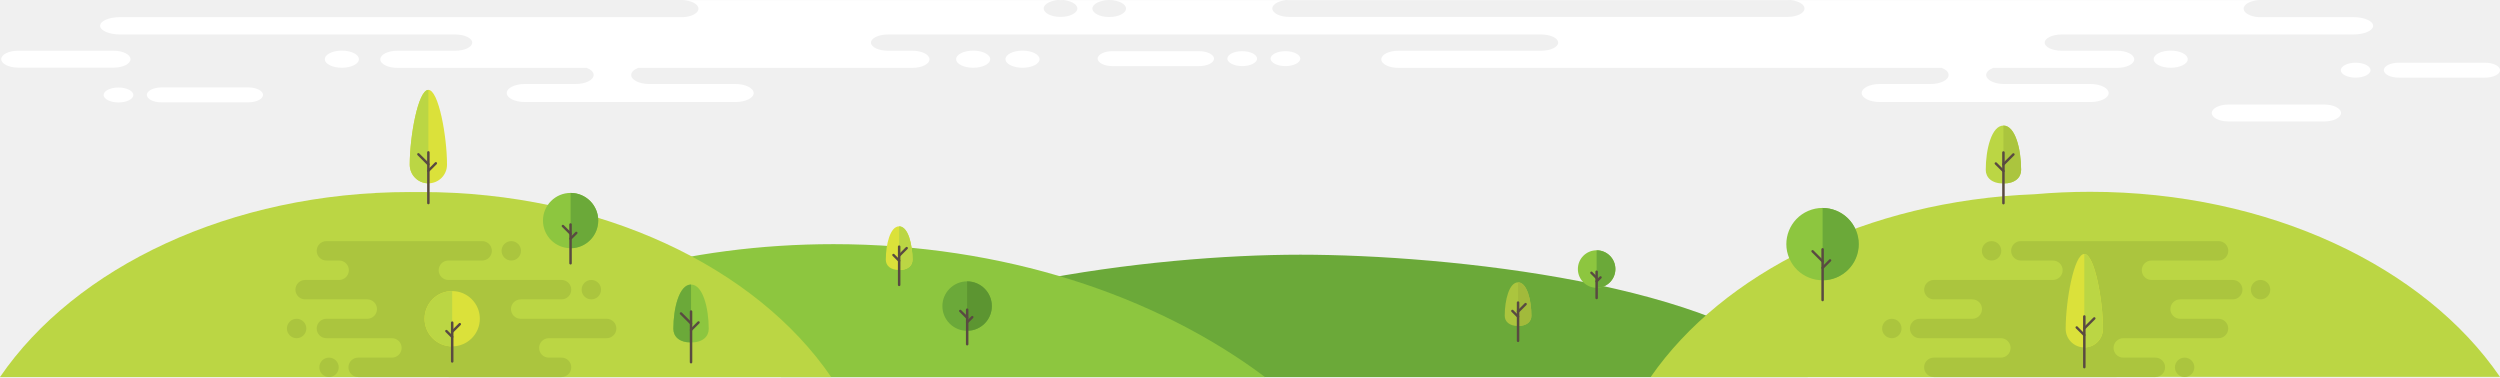
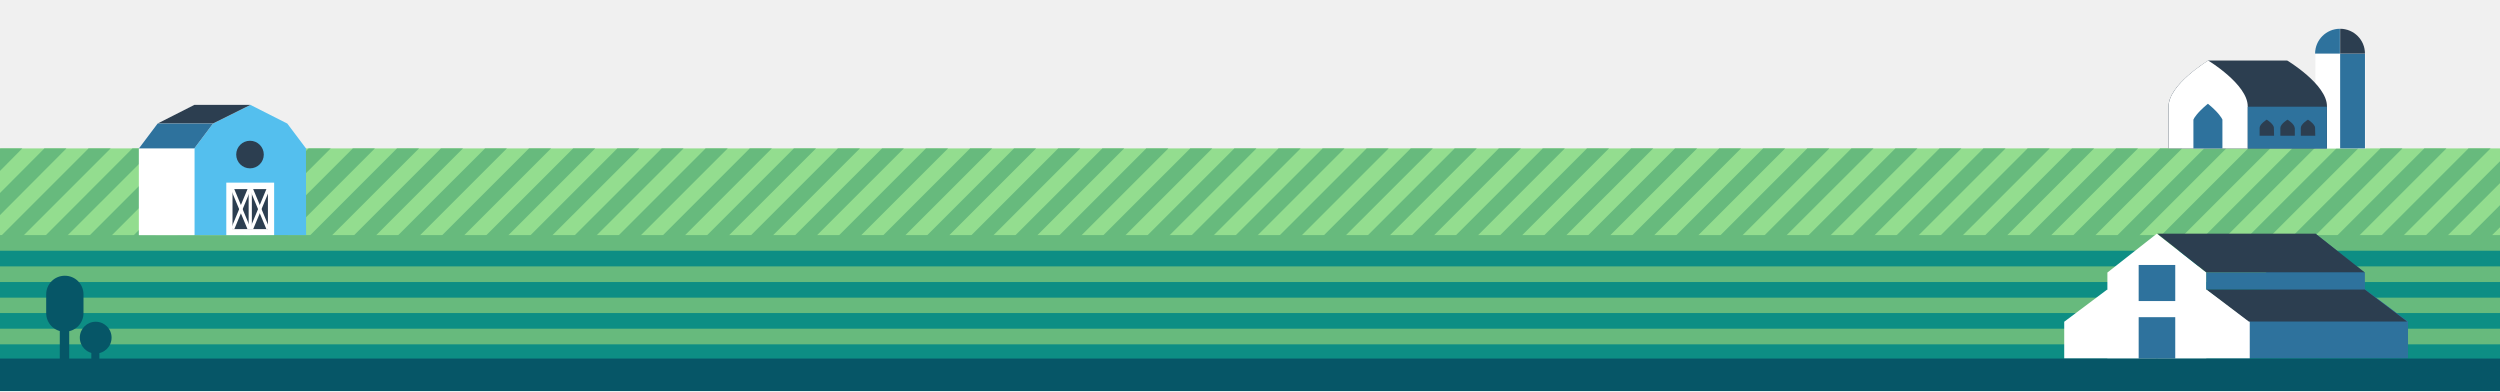
- <svg xmlns="http://www.w3.org/2000/svg" viewBox="0 0 4197.284 633.007" style="background: #f2f2f2" version="1.1">
-   <path d="m 1311.3,633.007 h 1723.8 c -138.1,-155.7 -602.9,-205.4 -851.9,-205.4 -249,0 -673.6,52.8 -871.9,205.4 z" fill="#6ba939" id="path584" />
-   <path d="m 2571.1,530.107 c 0,-26 -7.4,-56.1 -22.4,-56.1 -15,0 -22.4,30.1 -22.4,56.1 0,9.5 7.4,17.2 22.4,17.2 15,0 22.4,-7.7 22.4,-17.2 z" fill="#abc53e" id="path586" />
-   <path d="m 2571.1,530.107 c 0,-26 -7.4,-56.1 -22.4,-56.1 v 73.3 c 15,0 22.4,-7.7 22.4,-17.2 z" fill="#a2ba3b" id="path588" />
-   <path d="m 2548.7,574.307 c -1.1,0 -2.1,-0.9 -2.1,-2.1 v -64.2 c 0,-1.1 0.9,-2.1 2.1,-2.1 1.2,0 2.1,0.9 2.1,2.1 v 64.2 c 0,1.2 -0.9,2.1 -2.1,2.1 z" fill="#594a41" id="path590" />
-   <path d="m 2548.7,533.607 c -0.5,0 -1.1,-0.2 -1.5,-0.6 l -9.5,-9.5 c -0.8,-0.8 -0.8,-2.1 0,-2.9 0.8,-0.8 2.1,-0.8 2.9,0 l 9.5,9.5 c 0.8,0.8 0.8,2.1 0,2.9 -0.3,0.4 -0.9,0.6 -1.4,0.6 z" fill="#594a41" id="path592" />
-   <path d="m 2548.7,525.307 c -0.5,0 -1.1,-0.2 -1.5,-0.6 -0.8,-0.8 -0.8,-2.1 0,-2.9 l 12.7,-12.7 c 0.8,-0.8 2.1,-0.8 2.9,0 0.8,0.8 0.8,2.1 0,2.9 l -12.7,12.7 c -0.3,0.4 -0.9,0.6 -1.4,0.6 z" fill="#594a41" id="path594" />
-   <path d="m 3553.7,633.007 v -0.3 h 643.5 c -125.9,-184.1 -386.8,-310.7 -688.2,-310.7 -31.5,0 -62.6,1.4 -93.1,4.1 -282.1,10.9 -523.8,132.8 -644.6,306.9 z" fill="#bbd644" id="path596" />
-   <path d="m 753.4,633.007 h 1370.5 c -183.6,-137.6 -440.4,-223.1 -724.6,-223.1 -245.6,0 -470.7,63.9 -645.9,170.1 z" fill="#8dc63f" id="path598" />
-   <path d="m 1665.2,513.907 c 0,22.9 -18.6,41.5 -41.5,41.5 -22.9,0 -41.5,-18.6 -41.5,-41.5 0,-22.9 18.6,-41.5 41.5,-41.5 23,0 41.5,18.6 41.5,41.5 z" fill="#6ba939" id="path600" />
-   <path d="m 1665.2,513.907 c 0,-22.9 -18.6,-41.5 -41.5,-41.5 v 82.9 c 23,0 41.5,-18.5 41.5,-41.4 z" fill="#5c9531" id="path602" />
-   <path d="m 1623.8,580.007 c -1.1,0 -2.1,-0.9 -2.1,-2.1 v -58 c 0,-1.1 0.9,-2.1 2.1,-2.1 1.1,0 2.1,0.9 2.1,2.1 v 58 c 0,1.2 -1,2.1 -2.1,2.1 z" fill="#594a41" id="path604" />
-   <path d="m 1623.8,543.107 c -0.5,0 -1.1,-0.2 -1.5,-0.6 -0.8,-0.8 -0.8,-2.1 0,-2.9 l 8.6,-8.6 c 0.8,-0.8 2.1,-0.8 2.9,0 0.8,0.8 0.8,2.1 0,2.9 l -8.6,8.6 c -0.4,0.4 -0.9,0.6 -1.4,0.6 z" fill="#594a41" id="path606" />
-   <path d="m 1623.8,535.607 c -0.5,0 -1.1,-0.2 -1.5,-0.6 l -11.5,-11.5 c -0.8,-0.8 -0.8,-2.1 0,-2.9 0.8,-0.8 2.1,-0.8 2.9,0 l 11.5,11.5 c 0.8,0.8 0.8,2.1 0,2.9 -0.4,0.4 -0.9,0.6 -1.4,0.6 z" fill="#594a41" id="path608" />
-   <path d="m 1532,436.107 c 0,-26 -7.4,-56.1 -22.4,-56.1 -15,0 -22.4,30.1 -22.4,56.1 0,9.5 7.4,17.2 22.4,17.2 15,0.1 22.4,-7.6 22.4,-17.2 z" fill="#dbe13a" id="path610" />
-   <path d="m 1532,436.107 c 0,-26 -7.4,-56.1 -22.4,-56.1 v 73.3 c 15,0.1 22.4,-7.6 22.4,-17.2 z" fill="#bbd644" id="path612" />
-   <path d="m 1509.6,480.407 c -1.1,0 -2.1,-0.9 -2.1,-2.1 v -64.2 c 0,-1.1 0.9,-2.1 2.1,-2.1 1.1,0 2.1,0.9 2.1,2.1 v 64.2 c 0,1.2 -0.9,2.1 -2.1,2.1 z" fill="#594a41" id="path614" />
-   <path d="m 1509.6,439.707 c -0.5,0 -1.1,-0.2 -1.5,-0.6 l -9.5,-9.5 c -0.8,-0.8 -0.8,-2.1 0,-2.9 0.8,-0.8 2.1,-0.8 2.9,0 l 9.5,9.5 c 0.8,0.8 0.8,2.1 0,2.9 -0.3,0.4 -0.8,0.6 -1.4,0.6 z" fill="#594a41" id="path616" />
-   <path d="m 1509.6,431.307 c -0.5,0 -1.1,-0.2 -1.5,-0.6 -0.8,-0.8 -0.8,-2.1 0,-2.9 l 12.7,-12.7 c 0.8,-0.8 2.1,-0.8 2.9,0 0.8,0.8 0.8,2.1 0,2.9 l -12.7,12.7 c -0.3,0.4 -0.8,0.6 -1.4,0.6 z" fill="#594a41" id="path618" />
-   <path d="m 707.5,322.407 c -3.2,0 -6.4,0 -9.6,0.1 -3.2,0 -6.4,-0.1 -9.6,-0.1 -301.6,0 -562.4,126.5 -688.3,310.6 h 653.3 88.9 653.3 c -125.8,-184.1 -386.6,-310.6 -688,-310.6 z" fill="#bbd644" id="path620" />
-   <g fill="#abc53e" id="g642" transform="translate(0,150.9074)">
-     <path d="m 992.8,351.7 c 9,0 16.3,-7.3 16.3,-16.3 0,-9 -7.3,-16.3 -16.3,-16.3 -9,0 -16.3,7.3 -16.3,16.3 0,9 7.3,16.3 16.3,16.3 z" id="path622" />
-     <path d="m 858.4,286.5 c 9,0 16.3,-7.3 16.3,-16.3 0,-9 -7.3,-16.3 -16.3,-16.3 -9,0 -16.3,7.3 -16.3,16.3 0,9 7.3,16.3 16.3,16.3 z" id="path624" />
-     <path d="M 1018.5,384.3 H 874.2 c -9,0 -16.3,-7.3 -16.3,-16.3 0,-9 7.3,-16.3 16.3,-16.3 h 68.6 c 9,0 16.3,-7.3 16.3,-16.3 0,-9 -7.3,-16.3 -16.3,-16.3 h -190 c -9,0 -16.3,-7.3 -16.3,-16.3 0,-9 7.3,-16.3 16.3,-16.3 h 56.7 c 9,0 16.3,-7.3 16.3,-16.3 0,-9 -7.3,-16.3 -16.3,-16.3 H 667.5 548 c -9,0 -16.3,7.3 -16.3,16.3 0,9 7.3,16.3 16.3,16.3 h 21.4 c 9,0 16.3,7.3 16.3,16.3 0,9 -7.3,16.3 -16.3,16.3 h -57.1 c -9,0 -16.3,7.3 -16.3,16.3 0,9 7.3,16.3 16.3,16.3 h 104.3 c 9,0 16.3,7.3 16.3,16.3 0,9 -7.3,16.3 -16.3,16.3 H 548 c -9,0 -16.3,7.3 -16.3,16.3 0,9 7.3,16.3 16.3,16.3 h 110 c 9,0 16.3,7.3 16.3,16.3 0,9 -7.3,16.3 -16.3,16.3 h -56.7 c -9,0 -16.3,7.3 -16.3,16.3 0,9 7.3,16.3 16.3,16.3 h 52 289.5 c 9,0 16.3,-7.3 16.3,-16.3 0,-9 -7.3,-16.3 -16.3,-16.3 h -21.4 c -9,0 -16.3,-7.3 -16.3,-16.3 0,-9 7.3,-16.3 16.3,-16.3 h 97.1 c 9,0 16.3,-7.3 16.3,-16.3 0,-9 -7.3,-16.3 -16.3,-16.3 z" id="path626" />
-     <path d="m 498,384.3 c -9,0 -16.3,7.3 -16.3,16.3 0,9 7.3,16.3 16.3,16.3 9,0 16.3,-7.3 16.3,-16.3 0,-9 -7.3,-16.3 -16.3,-16.3 z" id="path628" />
-     <path d="m 552.4,449.5 c -9,0 -16.3,7.3 -16.3,16.3 0,9 7.3,16.3 16.3,16.3 9,0 16.3,-7.3 16.3,-16.3 0,-9 -7.3,-16.3 -16.3,-16.3 z" id="path630" />
-     <path d="m 3343.7,286.5 c 9,0 16.3,-7.3 16.3,-16.3 0,-9 -7.3,-16.3 -16.3,-16.3 -9,0 -16.3,7.3 -16.3,16.3 0,9.1 7.2,16.3 16.3,16.3 z" id="path632" />
-     <path d="m 3176.2,384.3 c -9,0 -16.3,7.3 -16.3,16.3 0,9 7.3,16.3 16.3,16.3 9,0 16.3,-7.3 16.3,-16.3 0,-9 -7.3,-16.3 -16.3,-16.3 z" id="path634" />
-     <path d="m 3795.3,319.1 c -9,0 -16.3,7.3 -16.3,16.3 0,9 7.3,16.3 16.3,16.3 9,0 16.3,-7.3 16.3,-16.3 0,-9 -7.3,-16.3 -16.3,-16.3 z" id="path636" />
-     <path d="m 3667.8,449.5 c -9,0 -16.3,7.3 -16.3,16.3 0,9 7.3,16.3 16.3,16.3 9,0 16.3,-7.3 16.3,-16.3 0,-9 -7.3,-16.3 -16.3,-16.3 z" id="path638" />
-     <path d="m 3748.6,319.1 h -136.4 c -9,0 -16.3,-7.3 -16.3,-16.3 0,-9 7.3,-16.3 16.3,-16.3 h 112.6 c 9,0 16.3,-7.3 16.3,-16.3 0,-9 -7.3,-16.3 -16.3,-16.3 h -171.1 -45.9 -115 c -9,0 -16.3,7.3 -16.3,16.3 0,9 7.3,16.3 16.3,16.3 h 53.9 c 9,0 16.3,7.3 16.3,16.3 0,9 -7.3,16.3 -16.3,16.3 h -199.9 c -9,0 -16.3,7.3 -16.3,16.3 0,9 7.3,16.3 16.3,16.3 h 64.5 c 9,0 16.3,7.3 16.3,16.3 0,9 -7.3,16.3 -16.3,16.3 h -88.4 c -9,0 -16.3,7.3 -16.3,16.3 0,9 7.3,16.3 16.3,16.3 h 136.4 c 9,0 16.3,7.3 16.3,16.3 0,9 -7.3,16.3 -16.3,16.3 h -112.6 c -9,0 -16.3,7.3 -16.3,16.3 0,9 7.3,16.3 16.3,16.3 h 261.1 45.9 65 c 9,0 16.3,-7.3 16.3,-16.3 0,-9 -7.3,-16.3 -16.3,-16.3 h -53.9 c -9,0 -16.3,-7.3 -16.3,-16.3 0,-9 7.3,-16.3 16.3,-16.3 h 159.9 c 9,0 16.3,-7.3 16.3,-16.3 0,-9 -7.3,-16.3 -16.3,-16.3 h -64.5 c -9,0 -16.3,-7.3 -16.3,-16.3 0,-9 7.3,-16.3 16.3,-16.3 h 88.4 c 9,0 16.3,-7.3 16.3,-16.3 0,-9 -7.3,-16.3 -16.3,-16.3 z" id="path640" />
-   </g>
-   <circle cx="2650.482" cy="1582.855" fill="#8dc63f" transform="rotate(-23.21665)" id="ellipse644" r="60.699" style="stroke-width:1" />
-   <path d="m 3120.7,409.907 c 0,-33.5 -27.2,-60.7 -60.7,-60.7 v 121.4 c 33.5,0 60.7,-27.2 60.7,-60.7 z" fill="#6ba939" id="path646" />
-   <path d="m 3060,505.807 c -1.1,0 -2.1,-0.9 -2.1,-2.1 v -85.1 c 0,-1.1 0.9,-2.1 2.1,-2.1 1.1,0 2.1,0.9 2.1,2.1 v 85.1 c -0.1,1.2 -1,2.1 -2.1,2.1 z" fill="#594a41" id="path648" />
-   <path d="m 3060,451.807 c -0.5,0 -1.1,-0.2 -1.5,-0.6 -0.8,-0.8 -0.8,-2.1 0,-2.9 l 12.6,-12.6 c 0.8,-0.8 2.1,-0.8 2.9,0 0.8,0.8 0.8,2.1 0,2.9 l -12.7,12.7 c -0.3,0.3 -0.8,0.5 -1.3,0.5 z" fill="#594a41" id="path650" />
-   <path d="m 3060,440.707 c -0.5,0 -1.1,-0.2 -1.5,-0.6 l -16.8,-16.8 c -0.8,-0.8 -0.8,-2.1 0,-2.9 0.8,-0.8 2.1,-0.8 2.9,0 l 16.8,16.8 c 0.8,0.8 0.8,2.1 0,2.9 -0.4,0.4 -0.9,0.6 -1.4,0.6 z" fill="#594a41" id="path652" />
-   <path d="m 1004.4,370.307 c 0,25.7 -20.8,46.4 -46.4,46.4 -25.7,0 -46.4,-20.8 -46.4,-46.4 0,-25.7 20.8,-46.4 46.4,-46.4 25.6,-0.1 46.4,20.7 46.4,46.4 z" fill="#8dc63f" id="path654" />
-   <path d="m 1004.4,370.307 c 0,-25.7 -20.8,-46.4 -46.4,-46.4 v 92.9 c 25.6,-0.1 46.4,-20.9 46.4,-46.5 z" fill="#6ba939" id="path656" />
-   <path d="m 957.9,444.107 c -1.1,0 -2.1,-0.9 -2.1,-2.1 v -65.1 c 0,-1.1 0.9,-2.1 2.1,-2.1 1.1,0 2.1,0.9 2.1,2.1 v 65.1 c 0,1.2 -0.9,2.1 -2.1,2.1 z" fill="#594a41" id="path658" />
-   <path d="m 957.9,402.807 c -0.5,0 -1.1,-0.2 -1.5,-0.6 -0.8,-0.8 -0.8,-2.1 0,-2.9 l 9.7,-9.7 c 0.8,-0.8 2.1,-0.8 2.9,0 0.8,0.8 0.8,2.1 0,2.9 l -9.7,9.7 c -0.3,0.4 -0.9,0.6 -1.4,0.6 z" fill="#594a41" id="path660" />
-   <path d="m 957.9,394.307 c -0.5,0 -1.1,-0.2 -1.5,-0.6 l -12.8,-12.8 c -0.8,-0.8 -0.8,-2.1 0,-2.9 0.8,-0.8 2.1,-0.8 2.9,0 l 12.8,12.8 c 0.8,0.8 0.8,2.1 0,2.9 -0.3,0.4 -0.9,0.6 -1.4,0.6 z" fill="#594a41" id="path662" />
-   <path d="m 712.8,535.107 c 0,25.7 20.8,46.4 46.4,46.4 25.7,0 46.4,-20.8 46.4,-46.4 0,-25.6 -20.8,-46.4 -46.4,-46.4 -25.6,-0.1 -46.4,20.7 -46.4,46.4 z" fill="#dbe13a" id="path664" />
-   <path d="m 712.8,535.107 c 0,-25.7 20.8,-46.4 46.4,-46.4 v 92.9 c -25.6,-0.1 -46.4,-20.9 -46.4,-46.5 z" fill="#bbd644" id="path666" />
-   <path d="m 759.2,608.907 c -1.1,0 -2.1,-0.9 -2.1,-2.1 v -65.1 c 0,-1.1 0.9,-2.1 2.1,-2.1 1.1,0 2.1,0.9 2.1,2.1 v 65.2 c 0,1.1 -0.9,2 -2.1,2 z" fill="#594a41" id="path668" />
-   <path d="m 759.2,567.607 c -0.5,0 -1.1,-0.2 -1.5,-0.6 l -9.7,-9.7 c -0.8,-0.8 -0.8,-2.1 0,-2.9 0.8,-0.8 2.1,-0.8 2.9,0 l 9.7,9.7 c 0.8,0.8 0.8,2.1 0,2.9 -0.3,0.4 -0.8,0.6 -1.4,0.6 z" fill="#594a41" id="path670" />
-   <path d="m 759.2,559.107 c -0.5,0 -1.1,-0.2 -1.5,-0.6 -0.8,-0.8 -0.8,-2.1 0,-2.9 l 12.8,-12.8 c 0.8,-0.8 2.1,-0.8 2.9,0 0.8,0.8 0.8,2.1 0,2.9 l -12.8,12.8 c -0.3,0.4 -0.8,0.6 -1.4,0.6 z" fill="#594a41" id="path672" />
-   <path d="m 2712.1,451.707 c 0,17.4 -14.1,31.5 -31.5,31.5 -17.4,0 -31.5,-14.1 -31.5,-31.5 0,-17.4 14.1,-31.5 31.5,-31.5 17.4,0 31.5,14.1 31.5,31.5 z" fill="#8dc63f" id="path674" />
-   <path d="m 2712.1,451.707 c 0,-17.4 -14.1,-31.5 -31.5,-31.5 v 63 c 17.4,0 31.5,-14.1 31.5,-31.5 z" fill="#6ba939" id="path676" />
-   <path d="m 2680.6,502.407 c -1.1,0 -2.1,-0.9 -2.1,-2.1 v -44.1 c 0,-1.1 0.9,-2.1 2.1,-2.1 1.1,0 2.1,0.9 2.1,2.1 v 44.1 c 0,1.2 -0.9,2.1 -2.1,2.1 z" fill="#594a41" id="path678" />
-   <path d="m 2680.6,474.407 c -0.5,0 -1.1,-0.2 -1.5,-0.6 -0.8,-0.8 -0.8,-2.1 0,-2.9 l 6.6,-6.6 c 0.8,-0.8 2.1,-0.8 2.9,0 0.8,0.8 0.8,2.1 0,2.9 l -6.6,6.6 c -0.3,0.4 -0.8,0.6 -1.4,0.6 z" fill="#594a41" id="path680" />
-   <path d="m 2680.6,468.707 c -0.5,0 -1.1,-0.2 -1.5,-0.6 l -8.7,-8.7 c -0.8,-0.8 -0.8,-2.1 0,-2.9 0.8,-0.8 2.1,-0.8 2.9,0 l 8.7,8.7 c 0.8,0.8 0.8,2.1 0,2.9 -0.3,0.4 -0.8,0.6 -1.4,0.6 z" fill="#594a41" id="path682" />
-   <path d="m 3530.7,552.007 c 0,-47.2 -14,-125.6 -31.3,-125.6 -17.3,0 -31.3,78.4 -31.3,125.6 0,17.3 14,31.3 31.3,31.3 17.3,0 31.3,-14 31.3,-31.3 z" fill="#dbe13a" id="path684" />
-   <path d="m 3530.7,552.007 c 0,-47.2 -14,-125.6 -31.3,-125.6 v 156.9 c 17.2,0 31.3,-14 31.3,-31.3 z" fill="#bbd644" id="path686" />
-   <path d="m 3499.4,618.507 c -1.1,0 -2.1,-0.9 -2.1,-2.1 v -85.1 c 0,-1.1 0.9,-2.1 2.1,-2.1 1.2,0 2.1,0.9 2.1,2.1 v 85.1 c -0.1,1.2 -1,2.1 -2.1,2.1 z" fill="#594a41" id="path688" />
-   <path d="m 3499.4,564.507 c -0.5,0 -1.1,-0.2 -1.5,-0.6 l -12.7,-12.7 c -0.8,-0.8 -0.8,-2.1 0,-2.9 0.8,-0.8 2.1,-0.8 2.9,0 l 12.6,12.7 c 0.8,0.8 0.8,2.1 0,2.9 -0.3,0.4 -0.8,0.6 -1.3,0.6 z" fill="#594a41" id="path690" />
-   <path d="m 3499.4,553.407 c -0.5,0 -1.1,-0.2 -1.5,-0.6 -0.8,-0.8 -0.8,-2.1 0,-2.9 l 16.8,-16.8 c 0.8,-0.8 2.1,-0.8 2.9,0 0.8,0.8 0.8,2.1 0,2.9 l -16.8,16.8 c -0.4,0.4 -0.9,0.6 -1.4,0.6 z" fill="#594a41" id="path692" />
-   <path d="m 687.9,276.507 c 0,-47.2 14,-125.6 31.3,-125.6 17.3,0 31.3,78.4 31.3,125.6 0,17.3 -14,31.3 -31.3,31.3 -17.3,0 -31.3,-14 -31.3,-31.3 z" fill="#dbe13a" id="path694" />
-   <path d="m 687.9,276.507 c 0,-47.2 14,-125.6 31.3,-125.6 v 156.9 c -17.3,0 -31.3,-14 -31.3,-31.3 z" fill="#bbd644" id="path696" />
-   <path d="m 719.2,343.007 c -1.1,0 -2.1,-0.9 -2.1,-2.1 v -85.1 c 0,-1.1 0.9,-2.1 2.1,-2.1 1.1,0 2.1,0.9 2.1,2.1 v 85.1 c 0,1.1 -0.9,2.1 -2.1,2.1 z" fill="#594a41" id="path698" />
-   <path d="m 719.2,288.907 c -0.5,0 -1.1,-0.2 -1.5,-0.6 -0.8,-0.8 -0.8,-2.1 0,-2.9 l 12.6,-12.7 c 0.8,-0.8 2.1,-0.8 2.9,0 0.8,0.8 0.8,2.1 0,2.9 l -12.6,12.6 c -0.3,0.5 -0.9,0.7 -1.4,0.7 z" fill="#594a41" id="path700" />
-   <path d="m 719.2,277.907 c -0.5,0 -1.1,-0.2 -1.5,-0.6 l -16.7,-16.8 c -0.8,-0.8 -0.8,-2.1 0,-2.9 0.8,-0.8 2.1,-0.8 2.9,0 l 16.8,16.8 c 0.8,0.8 0.8,2.1 0,2.9 -0.4,0.4 -1,0.6 -1.5,0.6 z" fill="#594a41" id="path702" />
-   <path d="m 3393.3,285.207 c 0,-34.5 -9.8,-74.4 -29.7,-74.4 -19.9,0 -29.7,39.9 -29.7,74.4 0,12.6 9.8,22.9 29.7,22.9 19.9,-0.1 29.7,-10.3 29.7,-22.9 z" fill="#bbd644" id="path704" />
-   <path d="m 3393.3,285.207 c 0,-34.5 -9.8,-74.4 -29.7,-74.4 v 97.2 c 19.9,0 29.7,-10.2 29.7,-22.8 z" fill="#abc53e" id="path706" />
-   <path d="m 3363.6,343.207 c -1.1,0 -2.1,-0.9 -2.1,-2.1 v -85.1 c 0,-1.1 0.9,-2.1 2.1,-2.1 1.1,0 2.1,0.9 2.1,2.1 v 85.1 c 0,1.2 -1,2.1 -2.1,2.1 z" fill="#594a41" id="path708" />
-   <path d="m 3363.6,289.207 c -0.5,0 -1.1,-0.2 -1.5,-0.6 l -12.7,-12.7 c -0.8,-0.8 -0.8,-2.1 0,-2.9 0.8,-0.8 2.1,-0.8 2.9,0 l 12.7,12.7 c 0.8,0.8 0.8,2.1 0,2.9 -0.4,0.4 -0.9,0.6 -1.4,0.6 z" fill="#594a41" id="path710" />
-   <path d="m 3363.6,278.107 c -0.5,0 -1.1,-0.2 -1.5,-0.6 -0.8,-0.8 -0.8,-2.1 0,-2.9 l 16.8,-16.8 c 0.8,-0.8 2.1,-0.8 2.9,0 0.8,0.8 0.8,2.1 0,2.9 l -16.8,16.8 c -0.4,0.4 -0.9,0.6 -1.4,0.6 z" fill="#594a41" id="path712" />
-   <path d="m 1130.5,552.107 c 0,-34.5 9.8,-74.4 29.7,-74.4 19.9,0 29.7,39.9 29.7,74.4 0,12.6 -9.8,22.9 -29.7,22.9 -19.9,0 -29.7,-10.2 -29.7,-22.9 z" fill="#8dc63f" id="path714" />
-   <path d="m 1130.5,552.107 c 0,-34.5 9.8,-74.4 29.7,-74.4 v 97.2 c -19.9,0.1 -29.7,-10.1 -29.7,-22.8 z" fill="#6ba939" id="path716" />
-   <path d="m 1160.2,610.207 c -1.1,0 -2.1,-0.9 -2.1,-2.1 v -85.1 c 0,-1.1 0.9,-2.1 2.1,-2.1 1.1,0 2.1,0.9 2.1,2.1 v 85.1 c -0.1,1.2 -1,2.1 -2.1,2.1 z" fill="#594a41" id="path718" />
-   <path d="m 1160.2,556.107 c -0.5,0 -1.1,-0.2 -1.5,-0.6 -0.8,-0.8 -0.8,-2.1 0,-2.9 l 12.6,-12.7 c 0.8,-0.8 2.1,-0.8 2.9,0 0.8,0.8 0.8,2.1 0,2.9 l -12.6,12.6 c -0.4,0.5 -0.9,0.7 -1.4,0.7 z" fill="#594a41" id="path720" />
-   <path d="m 1160.2,545.107 c -0.5,0 -1.1,-0.2 -1.5,-0.6 l -16.8,-16.8 c -0.8,-0.8 -0.8,-2.1 0,-2.9 0.8,-0.8 2.1,-0.8 2.9,0 l 16.8,16.8 c 0.8,0.8 0.8,2.1 0,2.9 -0.4,0.4 -0.9,0.6 -1.4,0.6 z" fill="#594a41" id="path722" />
-   <g id="g793" fill="#ffffff" transform="matrix(3.666221,0,0,1.84361,1.660389,0)">
-     <circle id="circle773" r="7.8" cy="53.9" cx="445.2" />
-     <circle id="ellipse775" cy="53.9" cx="156.1" r="7.8" />
-     <path id="path777" d="m 993.6,46.1 c -4.3,0 -7.8,3.5 -7.8,7.8 0,4.3 3.5,7.8 7.8,7.8 4.3,0 7.8,-3.5 7.8,-7.8 0,-4.3 -3.5,-7.8 -7.8,-7.8 z" />
-     <path id="path779" d="m 467.8,46.1 c -4.3,0 -7.8,3.5 -7.8,7.8 0,4.3 3.5,7.8 7.8,7.8 4.3,0 7.8,-3.5 7.8,-7.8 0,-4.3 -3.5,-7.8 -7.8,-7.8 z" />
-     <path id="path781" d="m 1012.4,102.9 c 0,-4.2 3.4,-7.7 7.7,-7.7 h 43.8 c 4.2,0 7.7,3.4 7.7,7.7 0,4.2 -3.4,7.7 -7.7,7.7 H 1020 c -4.2,0 -7.6,-3.5 -7.6,-7.7 z" />
-     <path id="path783" d="m 0.1,53.9 c 0,-4.2 3.4,-7.7 7.7,-7.7 h 43.8 c 4.2,0 7.7,3.4 7.7,7.7 0,4.2 -3.4,7.7 -7.7,7.7 H 7.8 C 3.6,61.5 0.1,58.1 0.1,53.9 Z" />
-     <path id="path785" d="m 66.8,86.4 c 0,-3.8 3.1,-6.8 6.8,-6.8 h 39.6 c 3.8,0 6.8,3.1 6.8,6.8 0,3.8 -3.1,6.8 -6.8,6.8 H 73.6 c -3.8,0.1 -6.8,-3 -6.8,-6.8 z m -13,6.9 c 3.8,0 6.8,-3.1 6.8,-6.8 0,-3.8 -3.1,-6.8 -6.8,-6.8 -3.8,0 -6.8,3.1 -6.8,6.8 0,3.7 3.1,6.8 6.8,6.8 z" />
-     <path id="path787" d="m 1091.2,63.9 c 0,-3.8 3.1,-6.8 6.8,-6.8 h 39.6 c 3.8,0 6.8,3.1 6.8,6.8 0,3.8 -3.1,6.8 -6.8,6.8 H 1098 c -3.7,0 -6.8,-3 -6.8,-6.8 z m -12.9,6.8 c 3.8,0 6.8,-3.1 6.8,-6.8 0,-3.8 -3.1,-6.8 -6.8,-6.8 -3.7,0 -6.8,3.1 -6.8,6.8 0,3.8 3,6.8 6.8,6.8 z" />
-     <path id="path789" d="m 555.5,53.4 c 0,3.8 -3.1,6.8 -6.8,6.8 H 509 c -3.8,0 -6.8,-3.1 -6.8,-6.8 0,-3.8 3.1,-6.8 6.8,-6.8 h 39.6 c 3.8,0 6.9,3.1 6.9,6.8 z m 12.9,-6.8 c -3.8,0 -6.8,3.1 -6.8,6.8 0,3.7 3.1,6.8 6.8,6.8 3.8,0 6.8,-3.1 6.8,-6.8 0,-3.7 -3,-6.8 -6.8,-6.8 z m 19.8,0 c -3.8,0 -6.8,3.1 -6.8,6.8 0,3.7 3.1,6.8 6.8,6.8 3.7,0 6.8,-3.1 6.8,-6.8 0,-3.7 -3,-6.8 -6.8,-6.8 z" />
-     <path id="path791" d="m 311.9,0.1 c 4.2,0.2 7.5,3.6 7.5,7.8 0,4 -3,7.2 -6.8,7.7 H 54.5 c -5,0 -9.1,3.5 -9.1,7.9 0,4.3 4.1,7.9 9.1,7.9 H 208 c 4.3,0 7.8,3.3 7.8,7.4 0,4.1 -3.5,7.4 -7.8,7.4 h -26.5 c -4.3,0 -7.8,3.5 -7.8,7.8 0,4.3 3.5,7.8 7.8,7.8 h 86.7 c 2,1.5 3.2,3.8 3.2,6.5 0,4.5 -3.7,8.2 -8.2,8.2 h -23.4 c -4.5,0 -8.2,3.7 -8.2,8.2 0,4.5 3.7,8.2 8.2,8.2 h 96.7 c 4.5,0 8.2,-3.7 8.2,-8.2 -0.1,-4.5 -3.8,-8.2 -8.3,-8.2 h -4.1 -35.5 c -4.5,0 -8.2,-3.7 -8.2,-8.2 0,-2.7 1.3,-5 3.2,-6.5 h 125.6 c 4.3,0 7.8,-3.5 7.8,-7.8 0,-4.3 -3.5,-7.8 -7.8,-7.8 h -11.2 c -4.3,0 -7.8,-3.3 -7.8,-7.4 0,-4.1 3.5,-7.4 7.8,-7.4 h 299.1 c 4.3,0 7.8,3.3 7.8,7.4 0,4.1 -3.5,7.4 -7.8,7.4 h -65.4 c -4.3,0 -7.8,3.5 -7.8,7.8 0,4.3 3.5,7.8 7.8,7.8 h 248.8 c 2,1.5 3.2,3.8 3.2,6.5 0,4.5 -3.7,8.2 -8.2,8.2 h -23.4 c -4.5,0 -8.2,3.7 -8.2,8.2 0,4.5 3.7,8.2 8.2,8.2 H 957 c 4.5,0 8.2,-3.7 8.2,-8.2 -0.1,-4.5 -3.7,-8.2 -8.3,-8.2 h -4.1 -35.5 c -4.5,0 -8.2,-3.7 -8.2,-8.2 0,-2.7 1.3,-5 3.2,-6.5 h 56.8 c 4.3,0 7.8,-3.5 7.8,-7.8 0,-4.3 -3.5,-7.8 -7.8,-7.8 h -25.4 c -4.3,0 -7.8,-3.3 -7.8,-7.4 0,-4.1 3.5,-7.4 7.8,-7.4 h 133.5 c 5,0 9.1,-3.5 9.1,-7.9 0,-4.4 -4.1,-7.9 -9.1,-7.9 h -43.4 c -3.8,-0.5 -6.8,-3.8 -6.8,-7.7 0,-4.2 3.3,-7.6 7.5,-7.8 z m 173.3,15.3 c -4.3,0 -7.7,-3.5 -7.7,-7.7 0,-4.2 3.5,-7.7 7.7,-7.7 4.3,0 7.7,3.5 7.7,7.7 0,4.3 -3.5,7.7 -7.7,7.7 z m 22.3,0.1 c -4.3,0 -7.7,-3.5 -7.7,-7.7 0,-4.2 3.5,-7.7 7.7,-7.7 4.3,0 7.7,3.5 7.7,7.7 0,4.2 -3.4,7.7 -7.7,7.7 z M 818.2,15.4 H 589.9 c -4.3,0 -7.7,-3.5 -7.7,-7.7 0,-4.2 3.5,-7.7 7.7,-7.7 h 228.3 c 4.2,0 7.7,3.5 7.7,7.7 0,4.3 -3.5,7.7 -7.7,7.7 z" />
+ <svg xmlns="http://www.w3.org/2000/svg" version="1.1" id="Layer_1" x="0px" y="0px" viewBox="0 0 4060 635" style="enable-background:new 0 0 4060 635;" xml:space="preserve">
+   <style type="text/css">
+ 	.st0{fill:#93DD8F;}
+ 	.st1{fill:#67BA7D;}
+ 	.st2{fill:#0D8E84;}
+ 	.st3{fill:#FFFFFF;}
+ 	.st4{fill:#54BFEE;}
+ 	.st5{fill:#2C3E50;}
+ 	.st6{fill:#2E729D;}
+ 	.st7{fill:#065667;}
+ </style>
+   <g>
+     <rect id="Rectangle_2183" y="241" class="st0" width="4060" height="343.3" />
+     <polygon class="st1" points="1467.9,241 1432.4,241 1088.8,584.2 1124.6,584.2  " />
+     <polygon class="st1" points="1396.5,241 1360.7,241 1017.4,584.2 1053.3,584.2  " />
+     <polygon class="st1" points="1611.3,241 1575.4,241 1232.2,584.2 1268,584.2  " />
+     <polygon class="st1" points="1539.6,241 1503.7,241 1160.5,584.2 1196.3,584.2  " />
+     <polygon class="st1" points="1181.8,241 1145.9,241 802.7,584.2 838.5,584.2  " />
+     <polygon class="st1" points="2183.5,241 2148,241 1804.4,584.2 1840.3,584.2  " />
+     <polygon class="st1" points="1253.5,241 1217.6,241 874.4,584.2 910.2,584.2  " />
+     <polygon class="st1" points="1682.6,241 1646.8,241 1303.5,584.2 1339.4,584.2  " />
+     <polygon class="st1" points="2040.5,241 2004.6,241 1661.4,584.2 1697.2,584.2  " />
+     <polygon class="st1" points="2112.2,241 2076.3,241 1733.1,584.2 1768.9,584.2  " />
+     <polygon class="st1" points="1968.7,241 1932.9,241 1589.6,584.2 1625.5,584.2  " />
+     <polygon class="st1" points="1897.4,241 1861.5,241 1518.3,584.2 1554.2,584.2  " />
+     <polygon class="st1" points="1754.4,241 1718.5,241 1375.2,584.2 1411.1,584.2  " />
+     <polygon class="st1" points="1825.7,241 1790.2,241 1446.6,584.2 1482.4,584.2  " />
+     <polygon class="st1" points="1110.1,241 1074.6,241 730.9,584.2 766.8,584.2  " />
+     <polygon class="st1" points="1325.2,241 1289.3,241 946.1,584.2 981.6,584.2  " />
+     <polygon class="st1" points="322.7,241 286.9,241 0,527.8 0,563.7  " />
+     <polygon class="st1" points="251,241 215.1,241 0,456.5 0,491.9  " />
+     <polygon class="st1" points="394,241 358.2,241 14.9,584.2 50.8,584.2  " />
+     <polygon class="st1" points="465.8,241 429.9,241 86.7,584.2 122.5,584.2  " />
+     <polygon class="st1" points="36.2,241 0.4,241 0,241.7 0,277.6  " />
+     <polygon class="st1" points="179.7,241 143.8,241 0,384.8 0,420.6  " />
+     <polygon class="st1" points="107.9,241 72.1,241 0,313.4 0,349.3  " />
+     <polygon class="st1" points="537.1,241 501.2,241 158,584.2 193.8,584.2  " />
+     <polygon class="st1" points="1038.3,241 1002.5,241 659.2,584.2 694.7,584.2  " />
+     <polygon class="st1" points="894.9,241 859.1,241 515.8,584.2 551.7,584.2  " />
+     <polygon class="st1" points="966.6,241 930.8,241 587.5,584.2 623.4,584.2  " />
+     <polygon class="st1" points="751.9,241 716,241 372.8,584.2 408.6,584.2  " />
+     <polygon class="st1" points="608.8,241 573,241 229.7,584.2 265.6,584.2  " />
+     <polygon class="st1" points="680.5,241 644.7,241 301.4,584.2 336.9,584.2  " />
+     <polygon class="st1" points="823.2,241 787.7,241 444.1,584.2 480,584.2  " />
+     <polygon class="st1" points="3686.9,241 3651,241 3307.8,584.2 3343.6,584.2  " />
+     <polygon class="st1" points="3901.6,241 3865.8,241 3522.5,584.2 3558.4,584.2  " />
+     <polygon class="st1" points="3829.9,241 3794.4,241 3450.8,584.2 3486.7,584.2  " />
+     <polygon class="st1" points="3758.6,241 3722.7,241 3379.5,584.2 3415.3,584.2  " />
+     <polygon class="st1" points="3615.5,241 3579.7,241 3236.4,584.2 3272.3,584.2  " />
+     <polygon class="st1" points="3472.1,241 3436.6,241 3093,584.2 3128.9,584.2  " />
+     <polygon class="st1" points="3543.8,241 3508,241 3164.7,584.2 3200.6,584.2  " />
+     <polygon class="st1" points="4044.7,241 4008.8,241 3665.6,584.2 3701.4,584.2  " />
+     <polygon class="st1" points="4060,512.1 4060,476.3 3951.7,584.2 3987.5,584.2  " />
+     <polygon class="st1" points="4060,440.4 4060,404.5 3880.3,584.2 3915.8,584.2  " />
+     <polygon class="st1" points="4060,583.8 4060,548 4023.4,584.2 4059.3,584.2  " />
+     <polygon class="st1" points="4060,297.4 4060,261.9 3737.3,584.2 3773.1,584.2  " />
+     <polygon class="st1" points="4060,369.1 4060,333.2 3809,584.2 3844.5,584.2  " />
+     <polygon class="st1" points="2255.2,241 2219.4,241 1876.1,584.2 1912,584.2  " />
+     <polygon class="st1" points="3973,241 3937.1,241 3593.9,584.2 3629.7,584.2  " />
+     <polygon class="st1" points="3400.8,241 3364.9,241 3021.7,584.2 3057.5,584.2  " />
+     <polygon class="st1" points="2613,241 2577.2,241 2233.9,584.2 2269.8,584.2  " />
+     <polygon class="st1" points="2756.1,241 2720.2,241 2377,584.2 2412.8,584.2  " />
+     <polygon class="st1" points="3328.7,241 3292.8,241 2949.6,584.2 2985.4,584.2  " />
+     <polygon class="st1" points="2684.8,241 2648.9,241 2305.6,584.2 2341.1,584.2  " />
+     <polygon class="st1" points="2326.9,241 2291.1,241 1947.8,584.2 1983.3,584.2  " />
+     <polygon class="st1" points="2470,241 2434.1,241 2090.9,584.2 2126.7,584.2  " />
+     <polygon class="st1" points="2398.3,241 2362.4,241 2019.2,584.2 2055,584.2  " />
+     <polygon class="st1" points="2541.3,241 2505.5,241 2162.2,584.2 2198.1,584.2  " />
+     <polygon class="st1" points="3185.3,241 3149.8,241 2806.1,584.2 2842,584.2  " />
+     <polygon class="st1" points="3257,241 3221.1,241 2877.9,584.2 2913.7,584.2  " />
+     <polygon class="st1" points="2827.4,241 2792,241 2448.3,584.2 2484.2,584.2  " />
+     <polygon class="st1" points="3113.9,241 3078.1,241 2734.8,584.2 2770.7,584.2  " />
+     <polygon class="st1" points="2899.1,241 2863.3,241 2520,584.2 2555.9,584.2  " />
+     <polygon class="st1" points="3042.6,241 3006.7,241 2663.5,584.2 2698.9,584.2  " />
+     <polygon class="st1" points="2970.9,241 2935,241 2591.8,584.2 2627.6,584.2  " />
+     <rect id="Rectangle_2185" y="381.8" class="st1" width="4060" height="202.4" />
+     <rect id="Rectangle_2186" y="407.2" class="st2" width="4060" height="25.4" />
+     <rect id="Rectangle_2187" y="458" class="st2" width="4060" height="25.4" />
+     <rect id="Rectangle_2188" y="508.4" class="st2" width="4060" height="25.4" />
+     <rect id="Rectangle_2189" y="559.2" class="st2" width="4060" height="25.4" />
+     <path id="Path_2050" class="st3" d="M406.7,381.8H225.6V241l30.3-40.3l60.9-30.3l59.8,30.3l30.3,40.3L406.7,381.8z" />
+     <path id="Path_2051" class="st4" d="M497.1,381.8H315.6V241l30.3-40.3l60.9-30.3l59.8,30.3l30.3,40.3L497.1,381.8z" />
+     <rect id="Rectangle_2190" x="225.6" y="241" class="st3" width="90" height="140.8" />
+     <path id="Path_2052" class="st5" d="M255.9,200.6h90l60.9-30.3h-91.1L255.9,200.6z" />
+     <path id="Path_2053" class="st6" d="M315.6,241l30.3-40.3h-90L225.6,241H315.6z" />
+     <rect id="Rectangle_2191" x="367.5" y="296.6" class="st3" width="77.7" height="85.2" />
+     <rect id="Rectangle_2192" x="377.6" y="307.1" class="st5" width="57.5" height="65" />
+     <rect id="Rectangle_2193" x="388.4" y="304.1" transform="matrix(0.9231 -0.3846 0.3846 0.9231 -100.3674 176.4762)" class="st3" width="5.2" height="70.2" />
+     <rect id="Rectangle_2194" x="356.2" y="336.8" transform="matrix(0.3844 -0.9232 0.9232 0.3844 -72.3986 570.162)" class="st3" width="70.2" height="5.2" />
+     <rect id="Rectangle_2195" x="419.1" y="304.1" transform="matrix(0.9231 -0.3846 0.3846 0.9231 -98.0249 188.261)" class="st3" width="5.2" height="70.2" />
+     <rect id="Rectangle_2196" x="386.9" y="336.8" transform="matrix(0.3844 -0.9232 0.9232 0.3844 -53.5894 598.5452)" class="st3" width="70.2" height="5.2" />
+     <rect id="Rectangle_2197" x="403.8" y="307.1" class="st3" width="5.2" height="65" />
+     <circle id="Ellipse_584" class="st5" cx="406" cy="251" r="22.4" />
+     <path id="Path_2054" class="st6" d="M3840.8,469.9l-0.4,0.4v-27.6l-80.3-63.1l-80.3,63.1v27.6l-0.4-0.4l-69.8,52.3V582h301v-59.8   L3840.8,469.9z" />
+     <path id="Path_2055" class="st3" d="M3583,582.3h-160.6V442.6l80.3-63.1l80.3,63.1V582.3z" />
+     <path id="Path_2056" class="st3" d="M3502.4,582.3h-150.1v-59.8l69.8-52.3l80.3,63.1V582.3z" />
+     <path id="Path_2057" class="st3" d="M3653.6,582.3h-150.1V533l80.3-63.1l69.8,52.3V582.3z" />
+     <rect id="Rectangle_2198" x="3473.2" y="515.1" class="st6" width="59.4" height="67.2" />
+     <rect id="Rectangle_2199" x="3473.2" y="430.3" class="st6" width="59.4" height="58.6" />
+     <path id="Path_2058" class="st5" d="M3503.5,379.5h257l79.9,63.1h-257L3503.5,379.5z" />
+     <path id="Path_2059" class="st5" d="M3583,469.9h257l69.1,52.3h-257L3583,469.9z" />
+     <rect id="Rectangle_2200" x="3583" y="442.6" class="st6" width="257" height="27.3" />
+     <path id="Path_2060" class="st3" d="M3840.8,87.1c0-22.4-18.3-40.3-40.3-40.3c-22.4,0-40.3,18.3-40.3,40.3V241h81.1V87.1H3840.8z" />
+     <path id="Path_2061" class="st6" d="M3759.7,87.1h40.3V46.7C3778,46.7,3759.7,64.7,3759.7,87.1z" />
+     <rect id="Rectangle_2201" x="3800.4" y="87.1" class="st6" width="40.3" height="153.9" />
+     <path id="Path_2062" class="st5" d="M3800.4,46.7v40.3h40.3C3840.8,64.7,3822.5,46.7,3800.4,46.7L3800.4,46.7z" />
+     <path id="Path_2063" class="st5" d="M3714.5,98.3l-0.4,0.4v-0.4h-128.5v0.4c-6,3.7-63.9,40.3-63.9,74V241h257.3v-68.4   C3779.1,137.1,3714.5,98.3,3714.5,98.3z" />
+     <path id="Path_2064" class="st3" d="M3650.3,172.6c0-35.5-64.2-74.3-64.2-74.3s-64.2,38.8-64.2,74.3V241h128.5V172.6z" />
+     <path id="Path_2065" class="st6" d="M3562.1,241v-46.7c1.1-3,6.7-11.6,21.7-24.3c0.7-0.4,1.5-1.1,1.9-1.5c0.7,0.7,1.9,1.5,2.6,2.2   c14.6,12.3,19.8,20.9,20.9,23.5V241H3562.1z" />
+     <rect id="Rectangle_2202" x="3650.3" y="173.3" class="st6" width="128.5" height="68" />
+     <path id="Path_2066" class="st5" d="M3692.8,207.7c0-6.3-11.6-13.4-11.6-13.4s-11.6,7.1-11.6,13.4v12.7h23.5L3692.8,207.7z" />
+     <path id="Path_2067" class="st5" d="M3726.5,207.7c0-6.3-11.6-13.4-11.6-13.4s-11.6,7.1-11.6,13.4v12.7h23.5v-12.7H3726.5z" />
+     <path id="Path_2068" class="st5" d="M3759.7,207.7c0-6.3-11.6-13.4-11.6-13.4s-11.6,7.1-11.6,13.4v12.7h23.5L3759.7,207.7z" />
+     <path id="Path_2069" class="st7" d="M135.6,508.4c0,16.8-13.4,30.3-30.3,30.3l0,0c-16.8,0-30.3-13.4-30.3-30.3v-30.3   c0-16.8,13.4-30.3,30.3-30.3l0,0c16.8,0,30.3,13.4,30.3,30.3l0,0V508.4z" />
+     <rect id="Rectangle_2203" x="97.1" y="528.2" class="st7" width="15.3" height="64.2" />
+     <circle id="Ellipse_585" class="st7" cx="155.4" cy="548.3" r="25.8" />
+     <rect id="Rectangle_2204" x="148.3" y="564.8" class="st7" width="13.1" height="54.5" />
+     <path id="Path_2070_2_" class="st7" d="M0,635h4060v-52.7H0V635z" />
  </g>
</svg>
